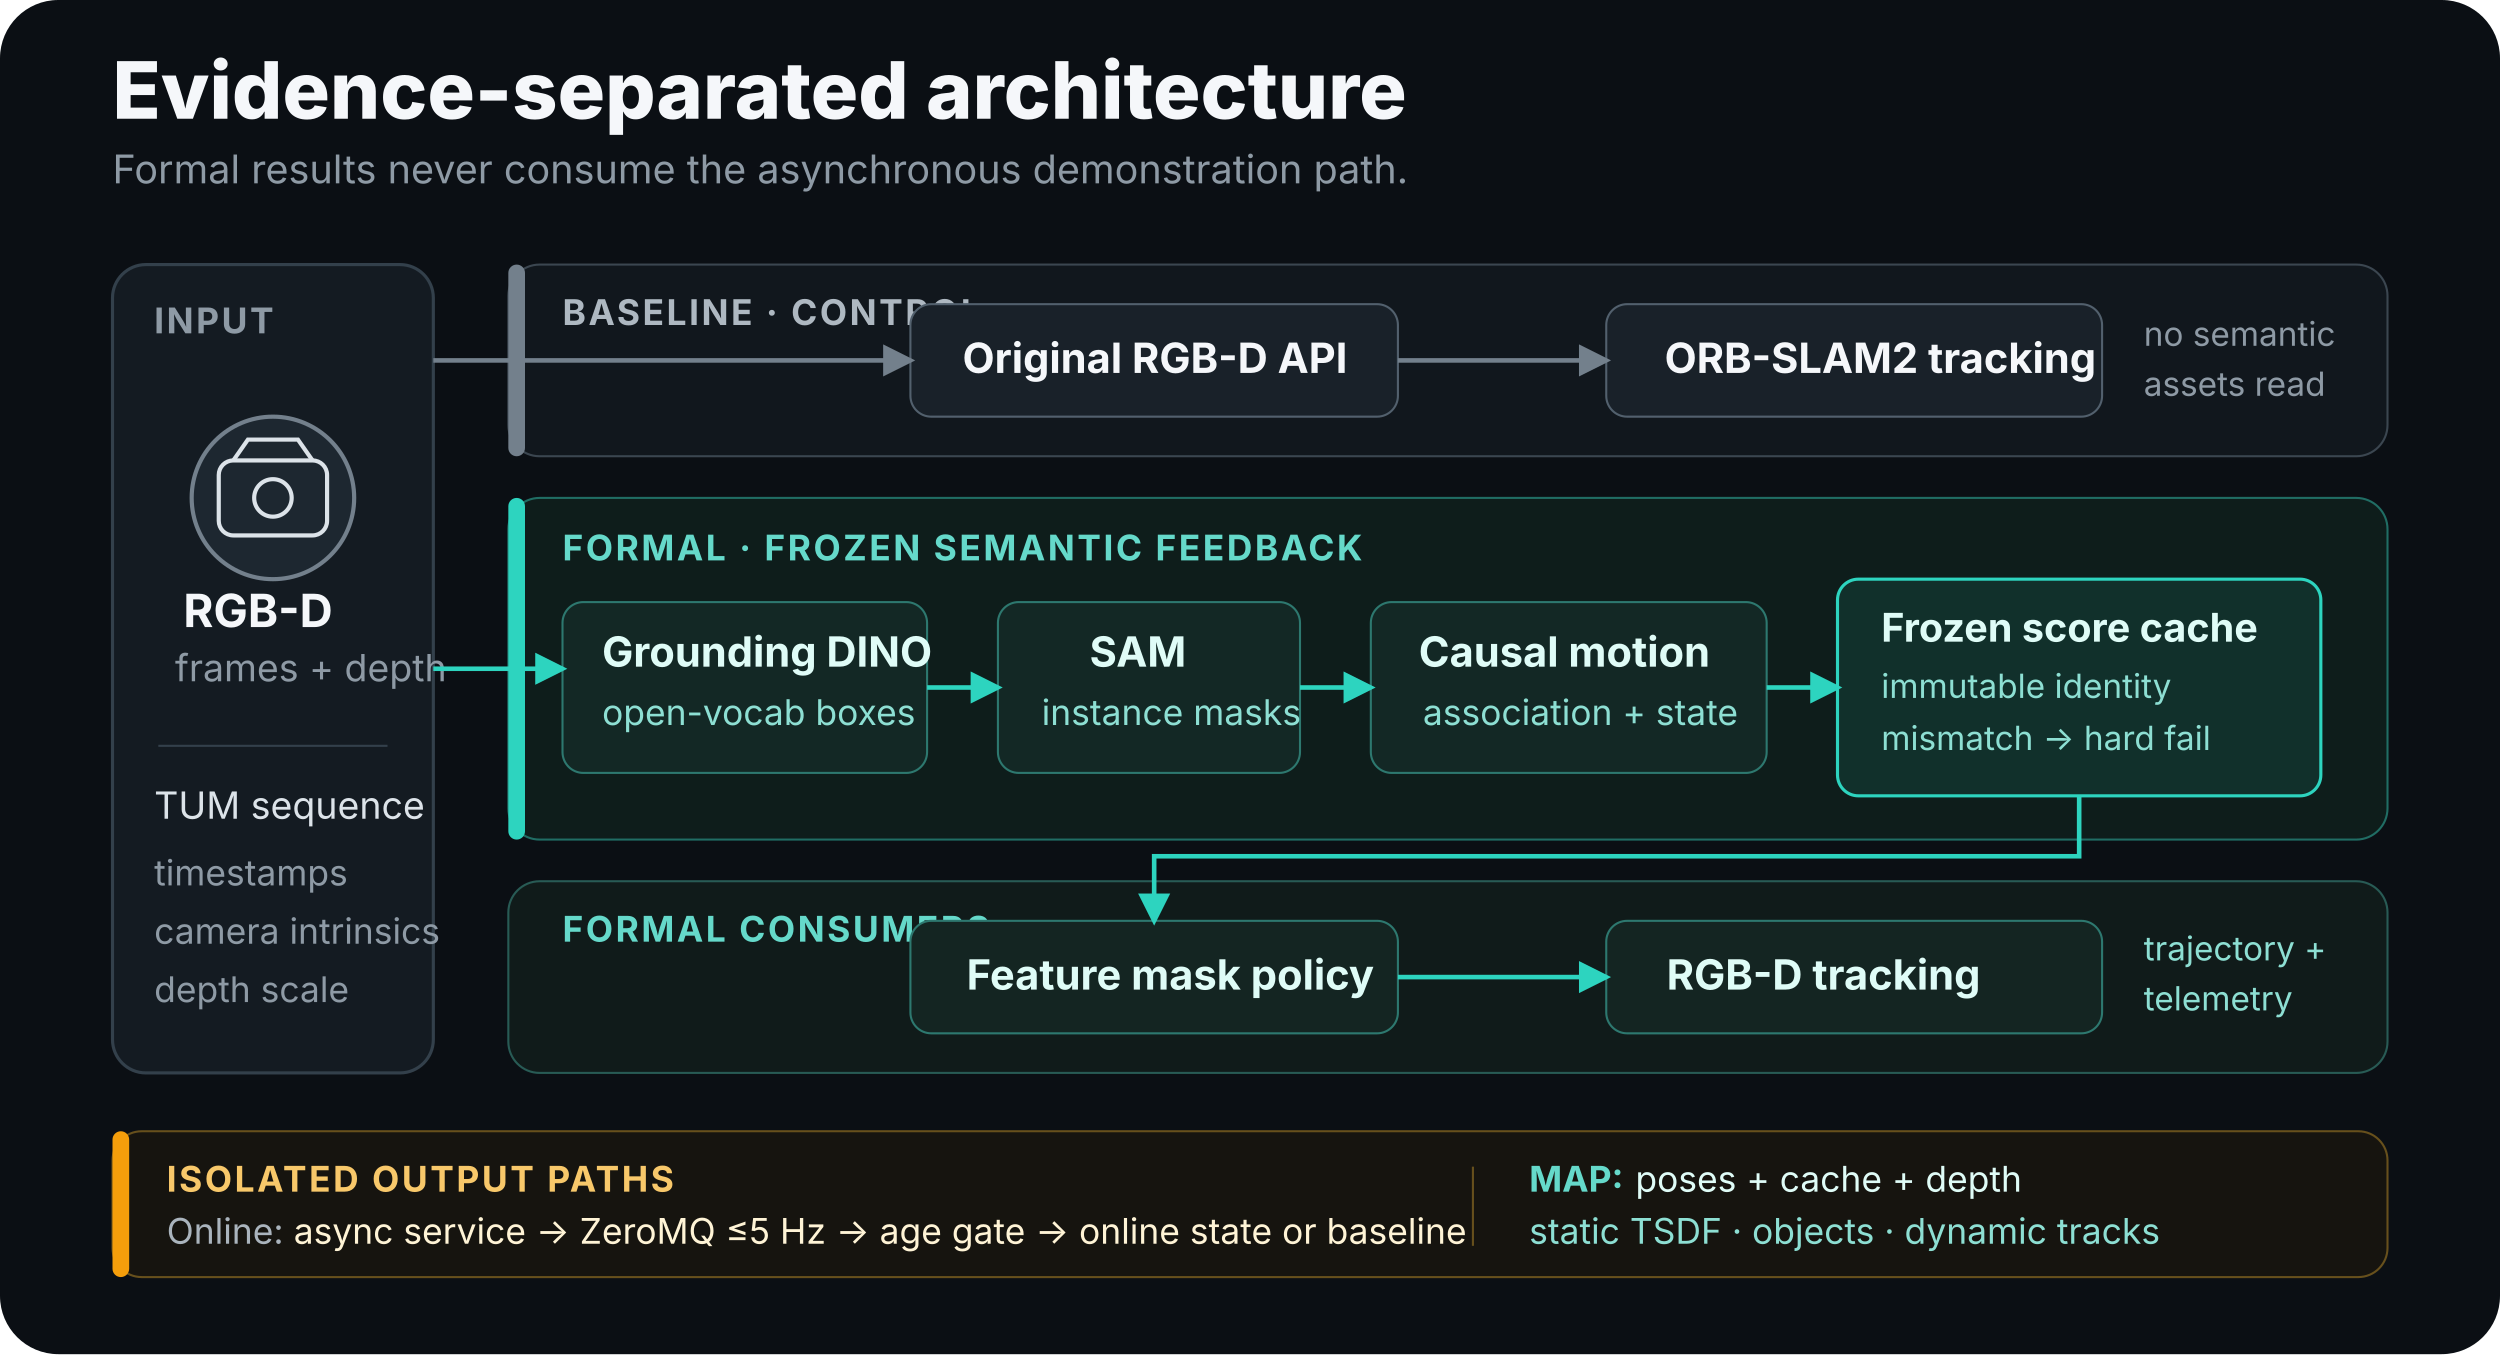
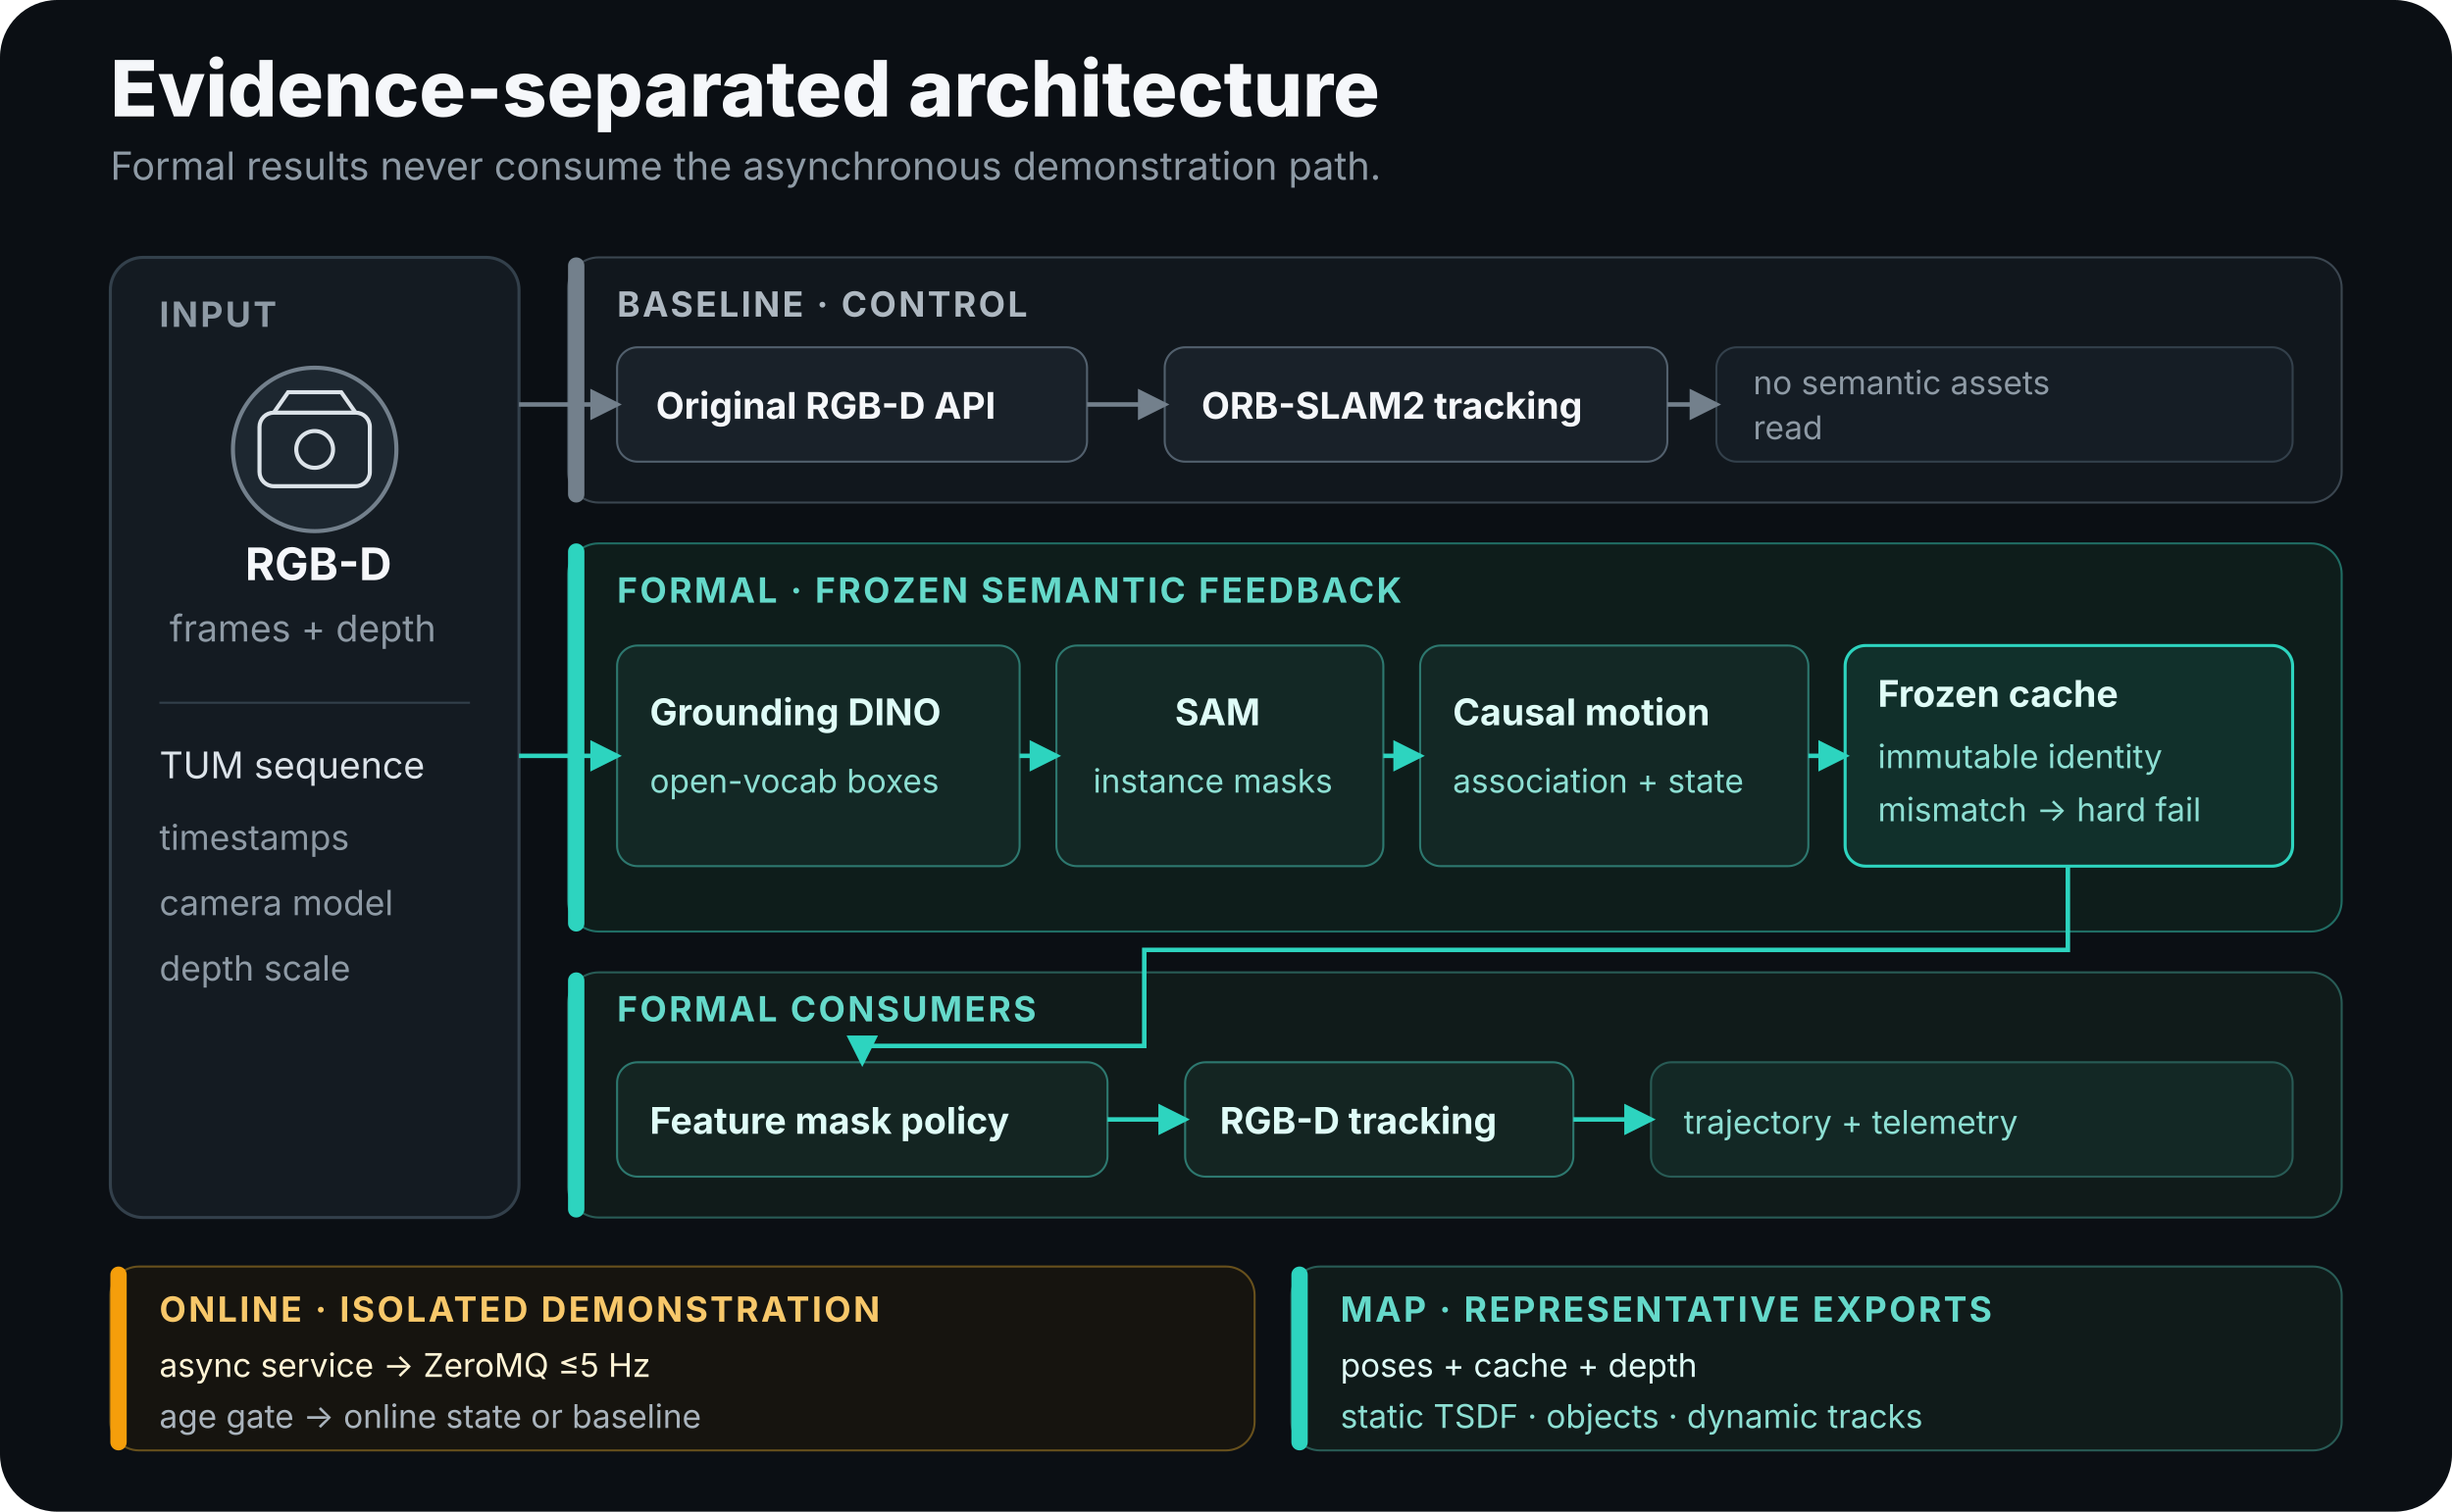
- <svg xmlns="http://www.w3.org/2000/svg" width="1200" height="650" viewBox="0 0 1200 650" role="img" aria-labelledby="arch-title arch-desc">
+ <svg xmlns="http://www.w3.org/2000/svg" width="1200" height="740" viewBox="0 0 1200 740" role="img" aria-labelledby="arch-title arch-desc">
  <defs>
-     <marker id="arch-arrow-gray" viewBox="0 0 10 10" refX="8.5" refY="5" markerWidth="7" markerHeight="7" orient="auto-start-reverse">
+     <marker id="arrow-gray" viewBox="0 0 10 10" refX="8.5" refY="5" markerWidth="7" markerHeight="7" orient="auto-start-reverse">
      <path d="M 0 0 L 10 5 L 0 10 z" fill="#73808c" />
    </marker>
-     <marker id="arch-arrow-cyan" viewBox="0 0 10 10" refX="8.5" refY="5" markerWidth="7" markerHeight="7" orient="auto-start-reverse">
+     <marker id="arrow-cyan" viewBox="0 0 10 10" refX="8.5" refY="5" markerWidth="7" markerHeight="7" orient="auto-start-reverse">
      <path d="M 0 0 L 10 5 L 0 10 z" fill="#2dd4bf" />
    </marker>
  </defs>
-   <rect width="1200" height="650" rx="28" fill="#0b0f14" />
+   <rect width="1200" height="740" rx="28" fill="#0b0f14" />
  <g font-family="-apple-system, BlinkMacSystemFont, 'Segoe UI', sans-serif">
    <text x="54" y="57" fill="#f5f7fa" font-size="38" font-weight="760">Evidence-separated architecture</text>
    <text x="54" y="88" fill="#8e9aa5" font-size="19">Formal results never consume the asynchronous demonstration path.</text>
-     <g id="input" transform="translate(54 127)">
-       <rect width="154" height="388" rx="16" fill="#141b22" stroke="#33404b" stroke-width="1.5" />
-       <text x="20" y="33" fill="#8e9aa5" font-size="17" font-weight="700" letter-spacing="1.2">INPUT</text>
-       <circle cx="77" cy="112" r="39" fill="#1d2730" stroke="#73808c" stroke-width="2" />
-       <rect x="51" y="94" width="52" height="36" rx="7" fill="none" stroke="#dce3e9" stroke-width="2" />
-       <circle cx="77" cy="112" r="9" fill="none" stroke="#dce3e9" stroke-width="2" />
-       <path d="M 58 94 L 65 84 H 89 L 96 94" fill="none" stroke="#dce3e9" stroke-width="2" />
-       <text x="34" y="174" fill="#f5f7fa" font-size="22" font-weight="700">RGB-D</text>
-       <text x="30" y="200" fill="#8e9aa5" font-size="18">frames + depth</text>
-       <path d="M 22 231 H 132" stroke="#33404b" />
-       <text x="20" y="266" fill="#dce3e9" font-size="18">TUM sequence</text>
-       <text x="20" y="298" fill="#8e9aa5" font-size="17">timestamps</text>
-       <text x="20" y="326" fill="#8e9aa5" font-size="17">camera intrinsics</text>
-       <text x="20" y="354" fill="#8e9aa5" font-size="17">depth scale</text>
+     <g id="input-panel">
+       <rect x="54" y="126" width="200" height="470" rx="16" fill="#141b22" stroke="#33404b" stroke-width="1.5" />
+       <text x="78" y="160" fill="#8e9aa5" font-size="17" font-weight="700" letter-spacing="1.2">INPUT</text>
+       <circle cx="154" cy="220" r="40" fill="#1d2730" stroke="#73808c" stroke-width="2" />
+       <rect x="127" y="202" width="54" height="36" rx="7" fill="none" stroke="#dce3e9" stroke-width="2" />
+       <circle cx="154" cy="220" r="9" fill="none" stroke="#dce3e9" stroke-width="2" />
+       <path d="M 134 202 L 141 192 H 167 L 174 202" fill="none" stroke="#dce3e9" stroke-width="2" />
+       <text x="120" y="284" fill="#f5f7fa" font-size="22" font-weight="700">RGB-D</text>
+       <text x="83" y="314" fill="#8e9aa5" font-size="18">frames + depth</text>
+       <path d="M 78 344 H 230" stroke="#33404b" />
+       <text x="78" y="381" fill="#dce3e9" font-size="18">TUM sequence</text>
+       <text x="78" y="416" fill="#8e9aa5" font-size="17">timestamps</text>
+       <text x="78" y="448" fill="#8e9aa5" font-size="17">camera model</text>
+       <text x="78" y="480" fill="#8e9aa5" font-size="17">depth scale</text>
    </g>
    <g id="baseline-lane">
-       <rect x="244" y="127" width="902" height="92" rx="15" fill="#11171d" stroke="#3b4650" />
-       <rect x="244" y="127" width="8" height="92" rx="4" fill="#73808c" />
-       <text x="270" y="156" fill="#aeb8c1" font-size="17" font-weight="750" letter-spacing="1.2">BASELINE · CONTROL</text>
-       <rect x="437" y="146" width="234" height="54" rx="10" fill="#192129" stroke="#52606d" />
-       <text x="462" y="179" fill="#f5f7fa" font-size="20" font-weight="650">Original RGB-D API</text>
-       <rect x="771" y="146" width="238" height="54" rx="10" fill="#192129" stroke="#52606d" />
-       <text x="799" y="179" fill="#f5f7fa" font-size="20" font-weight="650">ORB-SLAM2 tracking</text>
-       <path d="M 208 173 H 437" fill="none" stroke="#73808c" stroke-width="2.2" marker-end="url(#arch-arrow-gray)" />
-       <path d="M 671 173 H 771" fill="none" stroke="#73808c" stroke-width="2.2" marker-end="url(#arch-arrow-gray)" />
-       <text x="1029" y="166" fill="#8e9aa5" font-size="16">no semantic</text>
-       <text x="1029" y="190" fill="#8e9aa5" font-size="16">assets read</text>
+       <rect x="278" y="126" width="868" height="120" rx="15" fill="#11171d" stroke="#3b4650" />
+       <rect x="278" y="126" width="8" height="120" rx="4" fill="#73808c" />
+       <text x="302" y="155" fill="#aeb8c1" font-size="17" font-weight="750" letter-spacing="1.2">BASELINE · CONTROL</text>
+       <rect x="302" y="170" width="230" height="56" rx="10" fill="#192129" stroke="#52606d" />
+       <text x="321" y="205" fill="#f5f7fa" font-size="18" font-weight="650">Original RGB-D API</text>
+       <rect x="570" y="170" width="246" height="56" rx="10" fill="#192129" stroke="#52606d" />
+       <text x="588" y="205" fill="#f5f7fa" font-size="18" font-weight="650">ORB-SLAM2 tracking</text>
+       <rect x="840" y="170" width="282" height="56" rx="10" fill="#151d25" stroke="#33404b" />
+       <text x="858" y="193" fill="#8e9aa5" font-size="16">no semantic assets</text>
+       <text x="858" y="215" fill="#8e9aa5" font-size="16">read</text>
+       <path d="M 254 198 H 302" fill="none" stroke="#73808c" stroke-width="2.2" marker-end="url(#arrow-gray)" />
+       <path d="M 532 198 H 570" fill="none" stroke="#73808c" stroke-width="2.2" marker-end="url(#arrow-gray)" />
+       <path d="M 816 198 H 840" fill="none" stroke="#73808c" stroke-width="2.2" marker-end="url(#arrow-gray)" />
    </g>
    <g id="formal-lane">
-       <rect x="244" y="239" width="902" height="164" rx="15" fill="#0e1d1b" stroke="#206d64" />
-       <rect x="244" y="239" width="8" height="164" rx="4" fill="#2dd4bf" />
-       <text x="270" y="269" fill="#65d9ca" font-size="17" font-weight="750" letter-spacing="1.2">FORMAL · FROZEN SEMANTIC FEEDBACK</text>
-       <rect x="270" y="289" width="175" height="82" rx="10" fill="#132825" stroke="#2d786f" />
-       <text x="289" y="320" fill="#dffcf7" font-size="20" font-weight="700">Grounding DINO</text>
-       <text x="289" y="348" fill="#8ddfd3" font-size="17">open-vocab boxes</text>
-       <rect x="479" y="289" width="145" height="82" rx="10" fill="#132825" stroke="#2d786f" />
-       <text x="523" y="320" fill="#dffcf7" font-size="20" font-weight="700">SAM</text>
-       <text x="500" y="348" fill="#8ddfd3" font-size="17">instance masks</text>
-       <rect x="658" y="289" width="190" height="82" rx="10" fill="#132825" stroke="#2d786f" />
-       <text x="681" y="320" fill="#dffcf7" font-size="20" font-weight="700">Causal motion</text>
-       <text x="683" y="348" fill="#8ddfd3" font-size="17">association + state</text>
-       <rect x="882" y="278" width="232" height="104" rx="10" fill="#11302b" stroke="#2dd4bf" stroke-width="1.5" />
-       <text x="903" y="308" fill="#dffcf7" font-size="19" font-weight="700">Frozen score cache</text>
-       <text x="903" y="335" fill="#8ddfd3" font-size="16">immutable identity</text>
-       <text x="903" y="360" fill="#8ddfd3" font-size="16">mismatch → hard fail</text>
-       <path d="M 208 321 H 270" fill="none" stroke="#2dd4bf" stroke-width="2.2" marker-end="url(#arch-arrow-cyan)" />
-       <path d="M 445 330 H 479" fill="none" stroke="#2dd4bf" stroke-width="2.2" marker-end="url(#arch-arrow-cyan)" />
-       <path d="M 624 330 H 658" fill="none" stroke="#2dd4bf" stroke-width="2.2" marker-end="url(#arch-arrow-cyan)" />
-       <path d="M 848 330 H 882" fill="none" stroke="#2dd4bf" stroke-width="2.2" marker-end="url(#arch-arrow-cyan)" />
+       <rect x="278" y="266" width="868" height="190" rx="15" fill="#0e1d1b" stroke="#206d64" />
+       <rect x="278" y="266" width="8" height="190" rx="4" fill="#2dd4bf" />
+       <text x="302" y="295" fill="#65d9ca" font-size="17" font-weight="750" letter-spacing="1.2">FORMAL · FROZEN SEMANTIC FEEDBACK</text>
+       <rect x="302" y="316" width="197" height="108" rx="10" fill="#132825" stroke="#2d786f" />
+       <text x="318" y="355" fill="#dffcf7" font-size="18" font-weight="700">Grounding DINO</text>
+       <text x="318" y="388" fill="#8ddfd3" font-size="16">open-vocab boxes</text>
+       <rect x="517" y="316" width="160" height="108" rx="10" fill="#132825" stroke="#2d786f" />
+       <text x="575" y="355" fill="#dffcf7" font-size="18" font-weight="700">SAM</text>
+       <text x="535" y="388" fill="#8ddfd3" font-size="16">instance masks</text>
+       <rect x="695" y="316" width="190" height="108" rx="10" fill="#132825" stroke="#2d786f" />
+       <text x="711" y="355" fill="#dffcf7" font-size="18" font-weight="700">Causal motion</text>
+       <text x="711" y="388" fill="#8ddfd3" font-size="16">association + state</text>
+       <rect x="903" y="316" width="219" height="108" rx="10" fill="#11302b" stroke="#2dd4bf" stroke-width="1.5" />
+       <text x="919" y="346" fill="#dffcf7" font-size="18" font-weight="700">Frozen cache</text>
+       <text x="919" y="376" fill="#8ddfd3" font-size="16">immutable identity</text>
+       <text x="919" y="402" fill="#8ddfd3" font-size="16">mismatch → hard fail</text>
+       <path d="M 254 370 H 302" fill="none" stroke="#2dd4bf" stroke-width="2.2" marker-end="url(#arrow-cyan)" />
+       <path d="M 499 370 H 517" fill="none" stroke="#2dd4bf" stroke-width="2.2" marker-end="url(#arrow-cyan)" />
+       <path d="M 677 370 H 695" fill="none" stroke="#2dd4bf" stroke-width="2.2" marker-end="url(#arrow-cyan)" />
+       <path d="M 885 370 H 903" fill="none" stroke="#2dd4bf" stroke-width="2.2" marker-end="url(#arrow-cyan)" />
    </g>
    <g id="consumers-lane">
-       <rect x="244" y="423" width="902" height="92" rx="15" fill="#101b1a" stroke="#285b55" />
-       <text x="270" y="452" fill="#65d9ca" font-size="17" font-weight="750" letter-spacing="1.2">FORMAL CONSUMERS</text>
-       <rect x="437" y="442" width="234" height="54" rx="10" fill="#142522" stroke="#2d786f" />
-       <text x="464" y="475" fill="#dffcf7" font-size="20" font-weight="650">Feature mask policy</text>
-       <rect x="771" y="442" width="238" height="54" rx="10" fill="#142522" stroke="#2d786f" />
-       <text x="800" y="475" fill="#dffcf7" font-size="20" font-weight="650">RGB-D tracking</text>
-       <path d="M 998 382 V 411 H 554 V 442" fill="none" stroke="#2dd4bf" stroke-width="2.2" marker-end="url(#arch-arrow-cyan)" />
-       <path d="M 671 469 H 771" fill="none" stroke="#2dd4bf" stroke-width="2.2" marker-end="url(#arch-arrow-cyan)" />
-       <text x="1029" y="461" fill="#8ddfd3" font-size="16">trajectory +</text>
-       <text x="1029" y="485" fill="#8ddfd3" font-size="16">telemetry</text>
+       <rect x="278" y="476" width="868" height="120" rx="15" fill="#101b1a" stroke="#285b55" />
+       <rect x="278" y="476" width="8" height="120" rx="4" fill="#2dd4bf" />
+       <text x="302" y="500" fill="#65d9ca" font-size="17" font-weight="750" letter-spacing="1.2">FORMAL CONSUMERS</text>
+       <rect x="302" y="520" width="240" height="56" rx="10" fill="#142522" stroke="#2d786f" />
+       <text x="318" y="555" fill="#dffcf7" font-size="18" font-weight="650">Feature mask policy</text>
+       <rect x="580" y="520" width="190" height="56" rx="10" fill="#142522" stroke="#2d786f" />
+       <text x="597" y="555" fill="#dffcf7" font-size="18" font-weight="650">RGB-D tracking</text>
+       <rect x="808" y="520" width="314" height="56" rx="10" fill="#132825" stroke="#285b55" />
+       <text x="824" y="555" fill="#8ddfd3" font-size="16">trajectory + telemetry</text>
+       <path d="M 1012 424 V 465 H 560 V 512 H 422 V 520" fill="none" stroke="#2dd4bf" stroke-width="2.2" marker-end="url(#arrow-cyan)" />
+       <path d="M 542 548 H 580" fill="none" stroke="#2dd4bf" stroke-width="2.2" marker-end="url(#arrow-cyan)" />
+       <path d="M 770 548 H 808" fill="none" stroke="#2dd4bf" stroke-width="2.2" marker-end="url(#arrow-cyan)" />
    </g>
-     <g id="online-and-map" transform="translate(54 543)">
-       <rect width="1092" height="70" rx="14" fill="#16140f" stroke="#67501c" />
-       <rect width="8" height="70" rx="4" fill="#f59e0b" />
-       <text x="26" y="29" fill="#f8c86a" font-size="17" font-weight="750" letter-spacing="1.2">ISOLATED OUTPUT PATHS</text>
-       <text x="26" y="54" fill="#aab4bd" font-size="17">Online:</text>
-       <text x="87" y="54" fill="#fff4d6" font-size="17">async service → ZeroMQ ≤5 Hz → age gate → online state or baseline</text>
-       <path d="M 653 17 V 55" stroke="#67501c" />
-       <text x="680" y="29" fill="#65d9ca" font-size="17" font-weight="750">MAP:</text>
-       <text x="731" y="29" fill="#dffcf7" font-size="17">poses + cache + depth</text>
-       <text x="680" y="54" fill="#8ddfd3" font-size="17">static TSDF · objects · dynamic tracks</text>
+     <g id="online-output">
+       <rect x="54" y="620" width="560" height="90" rx="14" fill="#16140f" stroke="#67501c" />
+       <rect x="54" y="620" width="8" height="90" rx="4" fill="#f59e0b" />
+       <text x="78" y="647" fill="#f8c86a" font-size="17" font-weight="750" letter-spacing="1.2">ONLINE · ISOLATED DEMONSTRATION</text>
+       <text x="78" y="674" fill="#fff4d6" font-size="16">async service → ZeroMQ ≤5 Hz</text>
+       <text x="78" y="699" fill="#aab4bd" font-size="16">age gate → online state or baseline</text>
+     </g>
+     <g id="map-output">
+       <rect x="632" y="620" width="514" height="90" rx="14" fill="#101b1a" stroke="#285b55" />
+       <rect x="632" y="620" width="8" height="90" rx="4" fill="#2dd4bf" />
+       <text x="656" y="647" fill="#65d9ca" font-size="17" font-weight="750" letter-spacing="1.2">MAP · REPRESENTATIVE EXPORTS</text>
+       <text x="656" y="674" fill="#dffcf7" font-size="16">poses + cache + depth</text>
+       <text x="656" y="699" fill="#8ddfd3" font-size="16">static TSDF · objects · dynamic tracks</text>
    </g>
  </g>
</svg>
